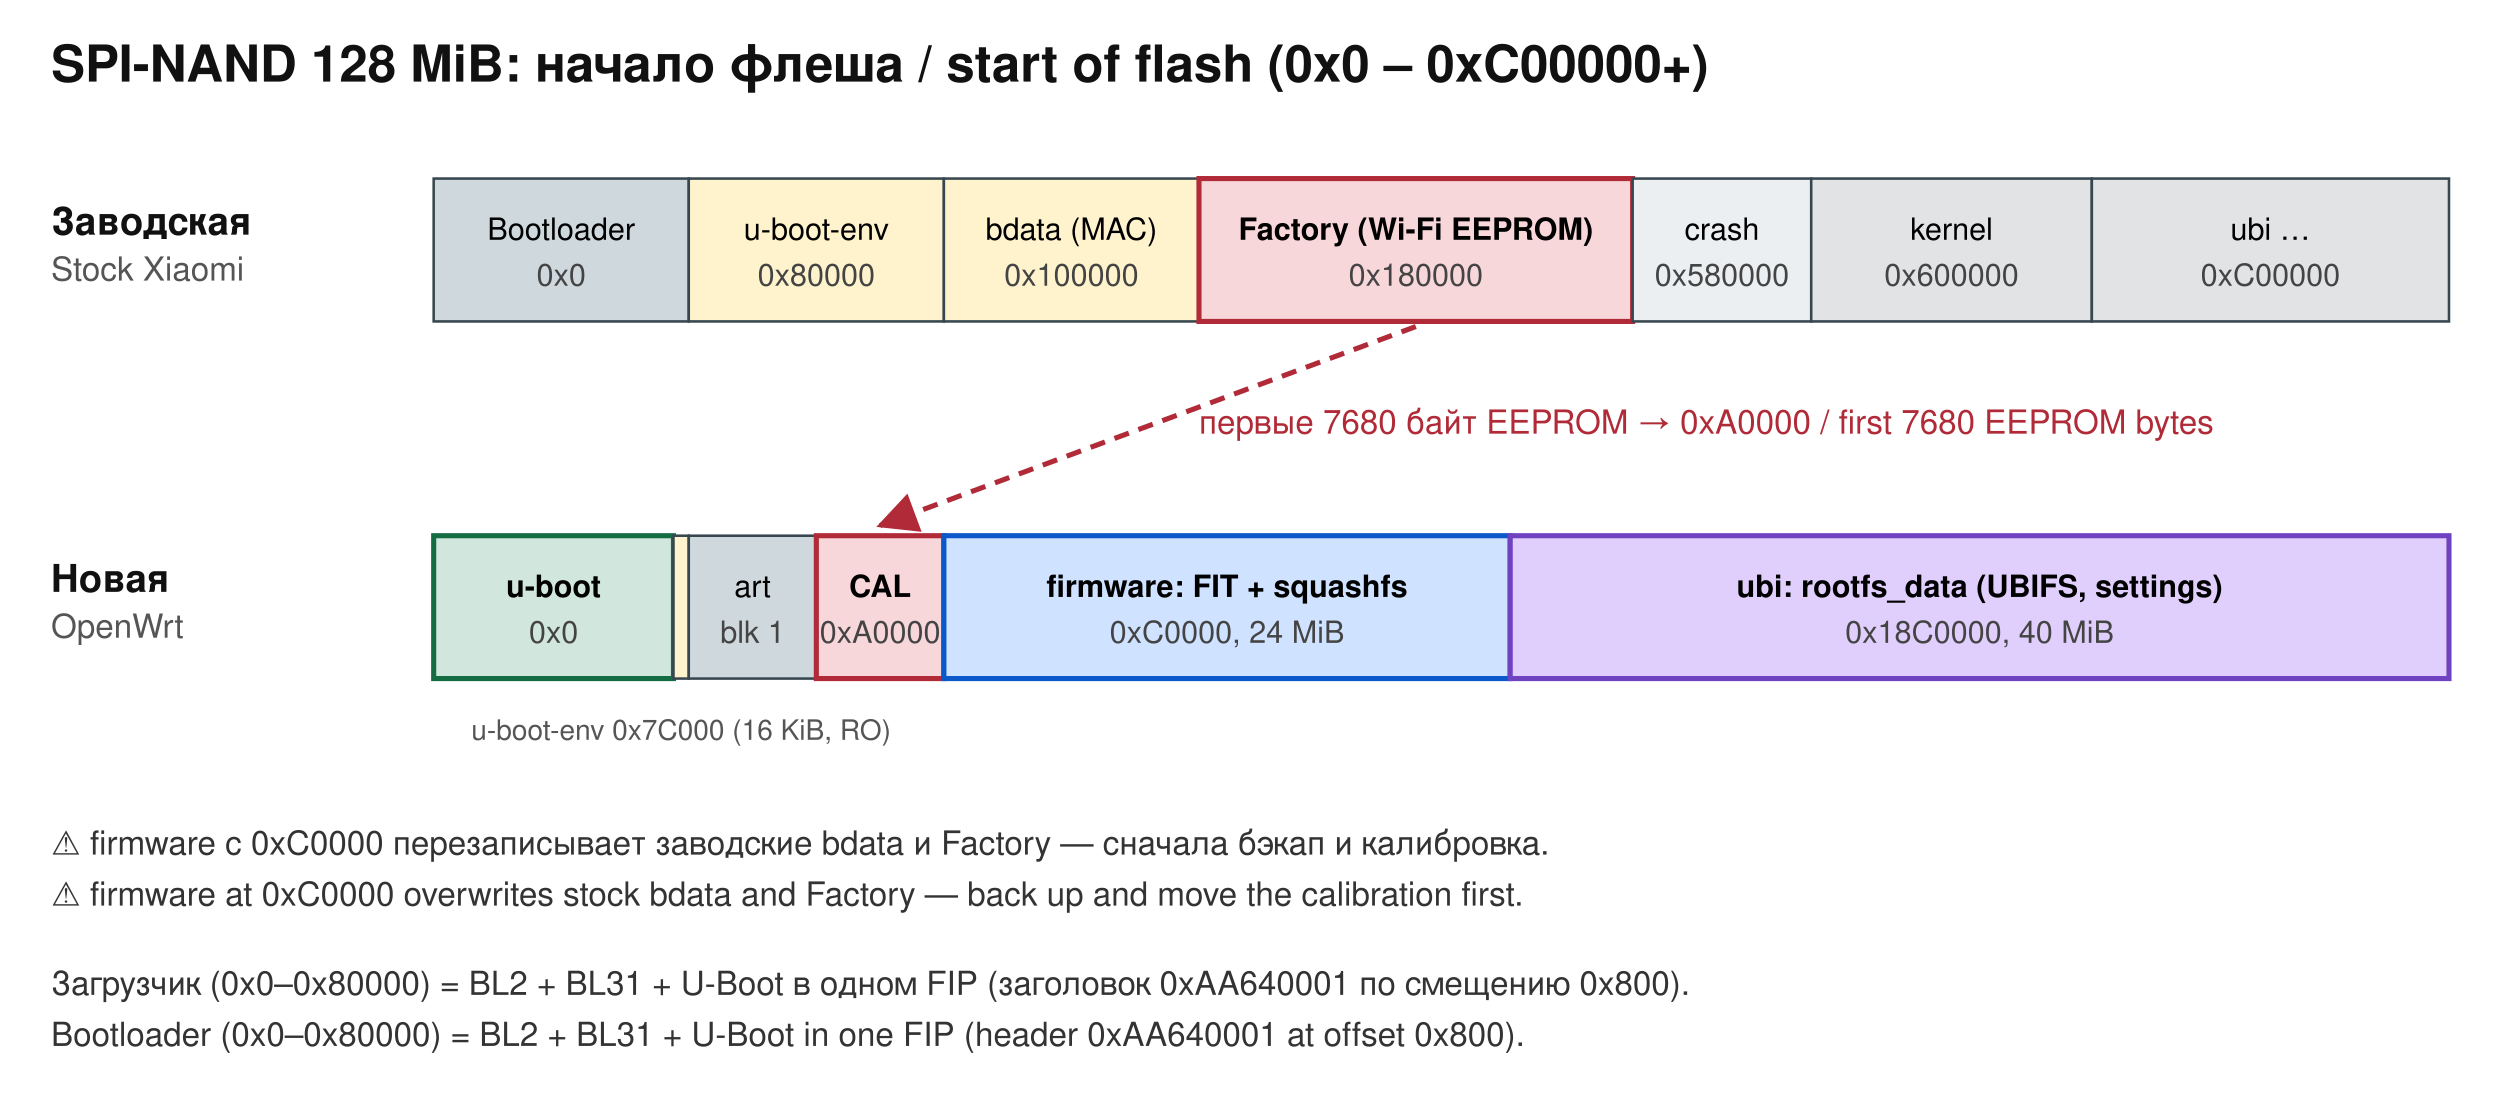
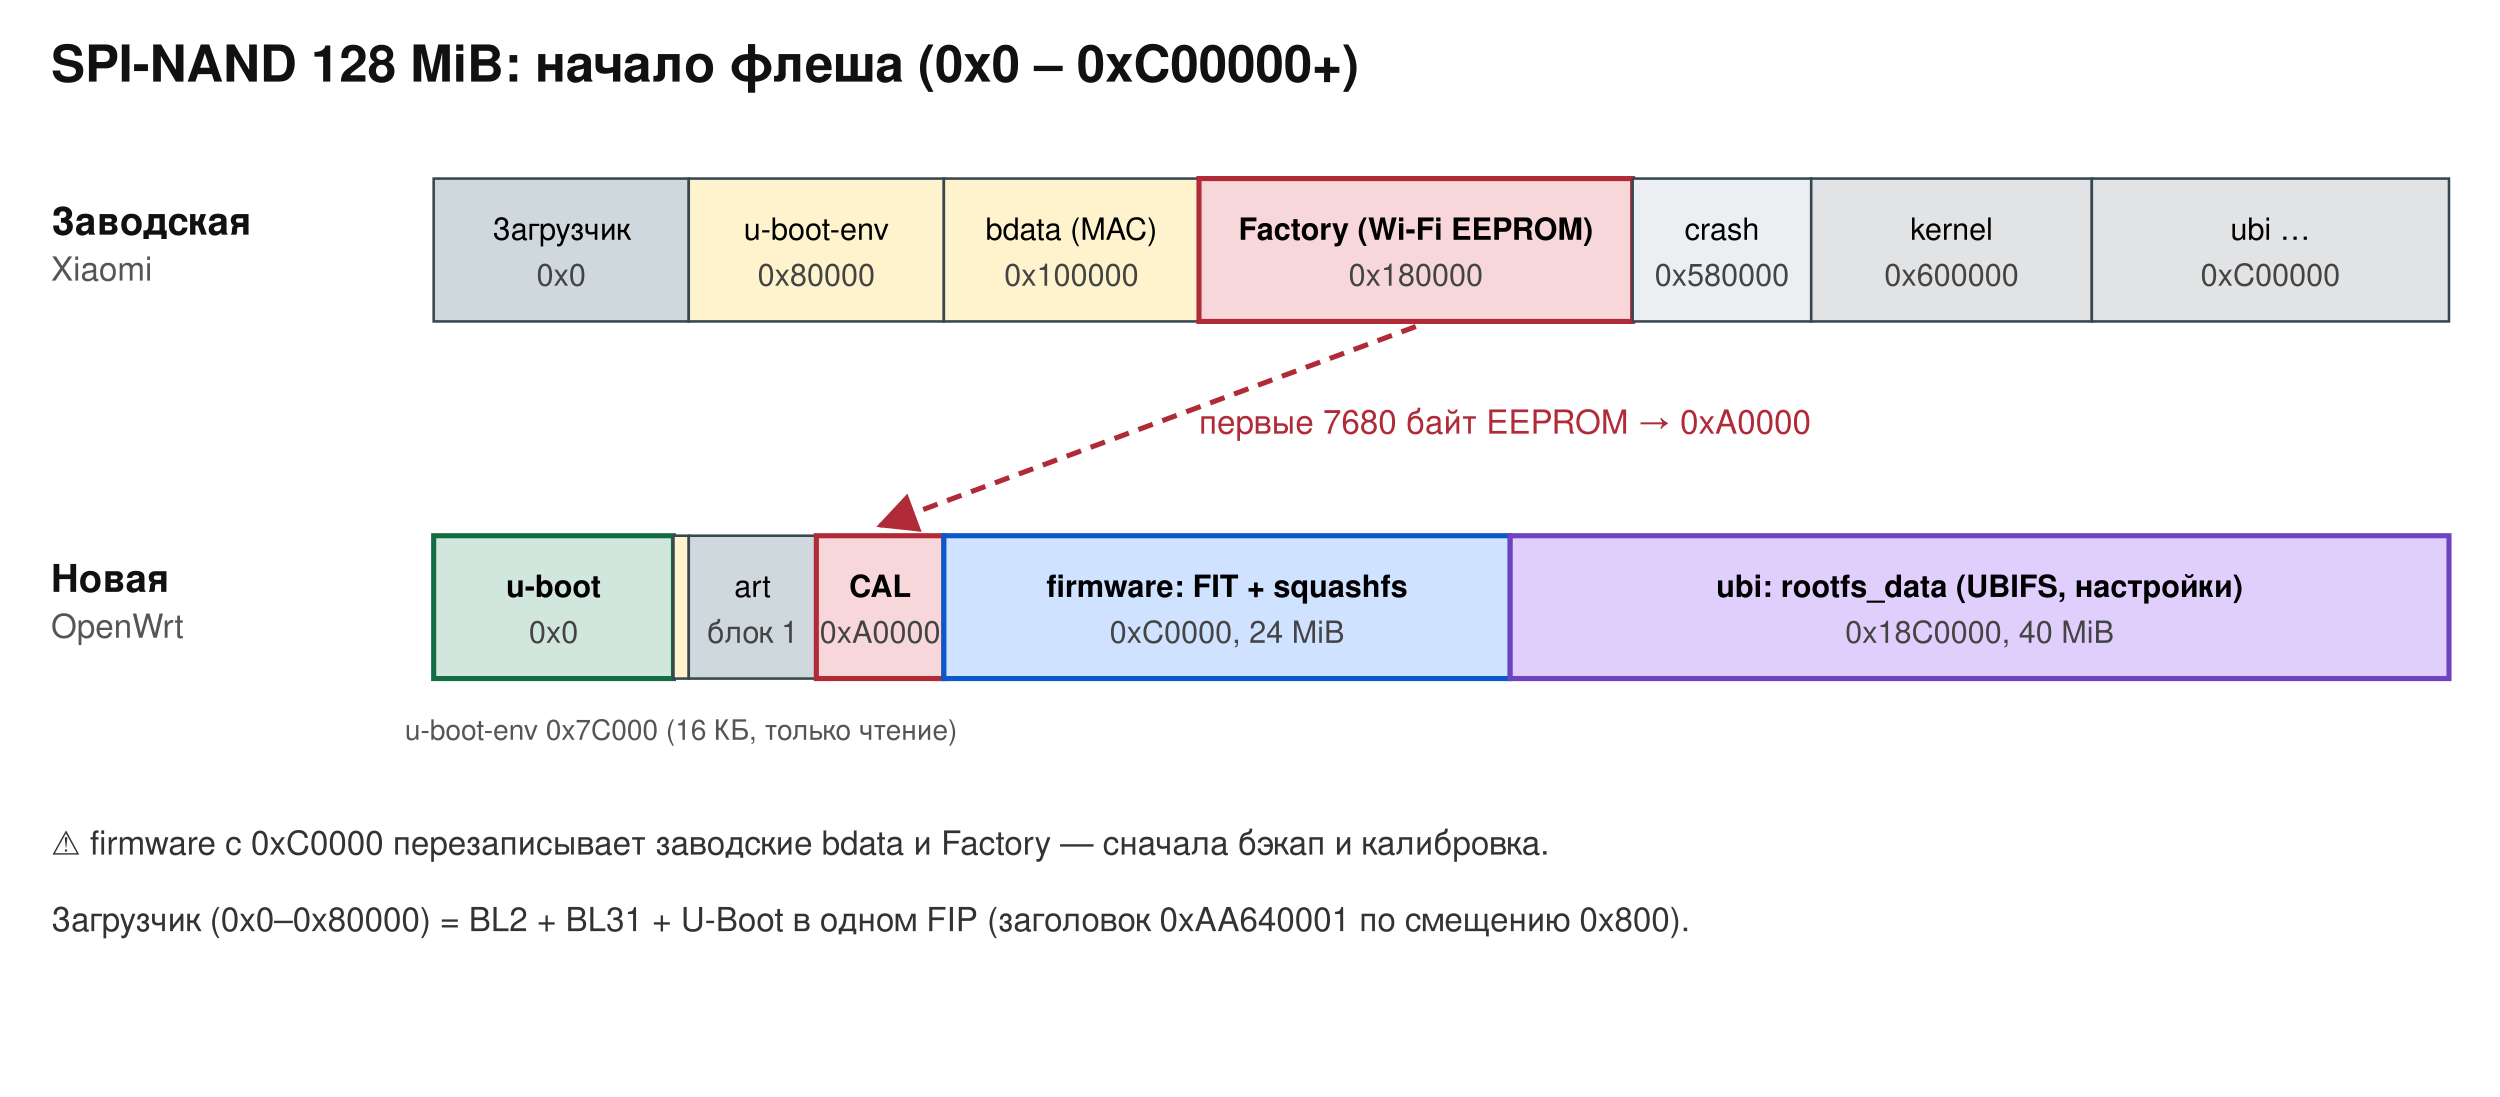
<svg xmlns="http://www.w3.org/2000/svg" width="980" height="430" viewBox="0 0 980 430" font-family="Helvetica, Arial, sans-serif">
  <rect width="980" height="430" fill="#ffffff" />
-   <text x="20" y="32" font-size="20" font-weight="bold" fill="#111">SPI-NAND 128 MiB: начало флеша / start of flash (0x0 – 0xC00000+)</text>
+   <text x="20" y="32" font-size="20" font-weight="bold" fill="#111">SPI-NAND 128 MiB: начало флеша (0x0 – 0xC00000+)</text>
  <text x="20" y="92" font-size="15" font-weight="bold" fill="#111">Заводская</text>
-   <text x="20" y="110" font-size="13" fill="#555">Stock Xiaomi</text>
+   <text x="20" y="110" font-size="13" fill="#555">Xiaomi</text>
  <g font-size="12" text-anchor="middle">
    <rect x="170" y="70" width="100" height="56" fill="#cfd8dc" stroke="#37474f" />
-     <text x="220" y="94">Bootloader</text>
+     <text x="220" y="94">Загрузчик</text>
    <text x="220" y="112" fill="#444">0x0</text>
    <rect x="270" y="70" width="100" height="56" fill="#fff3cd" stroke="#37474f" />
    <text x="320" y="94">u-boot-env</text>
    <text x="320" y="112" fill="#444">0x80000</text>
    <rect x="370" y="70" width="100" height="56" fill="#fff3cd" stroke="#37474f" />
    <text x="420" y="94">bdata (MAC)</text>
    <text x="420" y="112" fill="#444">0x100000</text>
    <rect x="470" y="70" width="170" height="56" fill="#f8d7da" stroke="#b02a37" stroke-width="2" />
    <text x="555" y="94" font-weight="bold">Factory (Wi-Fi EEPROM)</text>
    <text x="555" y="112" fill="#444">0x180000</text>
    <rect x="640" y="70" width="70" height="56" fill="#eceff1" stroke="#37474f" />
    <text x="675" y="94">crash</text>
    <text x="675" y="112" fill="#444">0x580000</text>
    <rect x="710" y="70" width="110" height="56" fill="#e2e3e5" stroke="#37474f" />
    <text x="765" y="94">kernel</text>
    <text x="765" y="112" fill="#444">0x600000</text>
    <rect x="820" y="70" width="140" height="56" fill="#e2e3e5" stroke="#37474f" />
    <text x="890" y="94">ubi …</text>
    <text x="890" y="112" fill="#444">0xC00000</text>
  </g>
  <text x="20" y="232" font-size="15" font-weight="bold" fill="#111">Новая</text>
  <text x="20" y="250" font-size="13" fill="#555">OpenWrt</text>
  <g font-size="12" text-anchor="middle">
    <rect x="170" y="210" width="94" height="56" fill="#d1e7dd" stroke="#146c43" stroke-width="2" />
    <text x="217" y="234" font-weight="bold">u-boot</text>
    <text x="217" y="252" fill="#444">0x0</text>
    <rect x="264" y="210" width="6" height="56" fill="#fff3cd" stroke="#37474f" />
    <rect x="270" y="210" width="50" height="56" fill="#cfd8dc" stroke="#37474f" />
    <text x="295" y="234">art</text>
-     <text x="295" y="252" fill="#444">blk 1</text>
+     <text x="295" y="252" fill="#444">блок 1</text>
    <rect x="320" y="210" width="50" height="56" fill="#f8d7da" stroke="#b02a37" stroke-width="2" />
    <text x="345" y="234" font-weight="bold">CAL</text>
    <text x="345" y="252" fill="#444">0xA0000</text>
    <rect x="370" y="210" width="222" height="56" fill="#cfe2ff" stroke="#0a58ca" stroke-width="2" />
    <text x="481" y="234" font-weight="bold">firmware: FIT + squashfs</text>
    <text x="481" y="252" fill="#444">0xC0000, 24 MiB</text>
    <rect x="592" y="210" width="368" height="56" fill="#e0cffc" stroke="#6f42c1" stroke-width="2" />
-     <text x="776" y="234" font-weight="bold">ubi: rootfs_data (UBIFS, settings)</text>
+     <text x="776" y="234" font-weight="bold">ubi: rootfs_data (UBIFS, настройки)</text>
    <text x="776" y="252" fill="#444">0x18C0000, 40 MiB</text>
  </g>
-   <text x="267" y="290" font-size="11" fill="#555" text-anchor="middle">u-boot-env 0x7C000 (16 KiB, RO)</text>
+   <text x="267" y="290" font-size="11" fill="#555" text-anchor="middle">u-boot-env 0x7C000 (16 КБ, только чтение)</text>
  <g font-size="13" fill="#111">
    <line x1="555" y1="128" x2="345" y2="206" stroke="#b02a37" stroke-width="2" stroke-dasharray="6 4" marker-end="url(#a)" />
-     <text x="470" y="170" fill="#b02a37">первые 7680 байт EEPROM → 0xA0000 / first 7680 EEPROM bytes</text>
+     <text x="470" y="170" fill="#b02a37">первые 7680 байт EEPROM → 0xA0000</text>
  </g>
  <defs>
    <marker id="a" viewBox="0 0 10 10" refX="9" refY="5" markerWidth="8" markerHeight="8" orient="auto">
      <path d="M0,0 L10,5 L0,10 z" fill="#b02a37" />
    </marker>
  </defs>
  <g font-size="13" fill="#333">
    <text x="20" y="335">⚠ firmware с 0xC0000 перезаписывает заводские bdata и Factory — сначала бэкап и калибровка.</text>
-     <text x="20" y="355">⚠ firmware at 0xC0000 overwrites stock bdata and Factory — back up and move the calibration first.</text>
-     <text x="20" y="390">Загрузчик (0x0–0x80000) = BL2 + BL31 + U-Boot в одном FIP (заголовок 0xAA640001 по смещению 0x800).</text>
-     <text x="20" y="410">Bootloader (0x0–0x80000) = BL2 + BL31 + U-Boot in one FIP (header 0xAA640001 at offset 0x800).</text>
+     <text x="20" y="365">Загрузчик (0x0–0x80000) = BL2 + BL31 + U-Boot в одном FIP (заголовок 0xAA640001 по смещению 0x800).</text>
  </g>
</svg>
